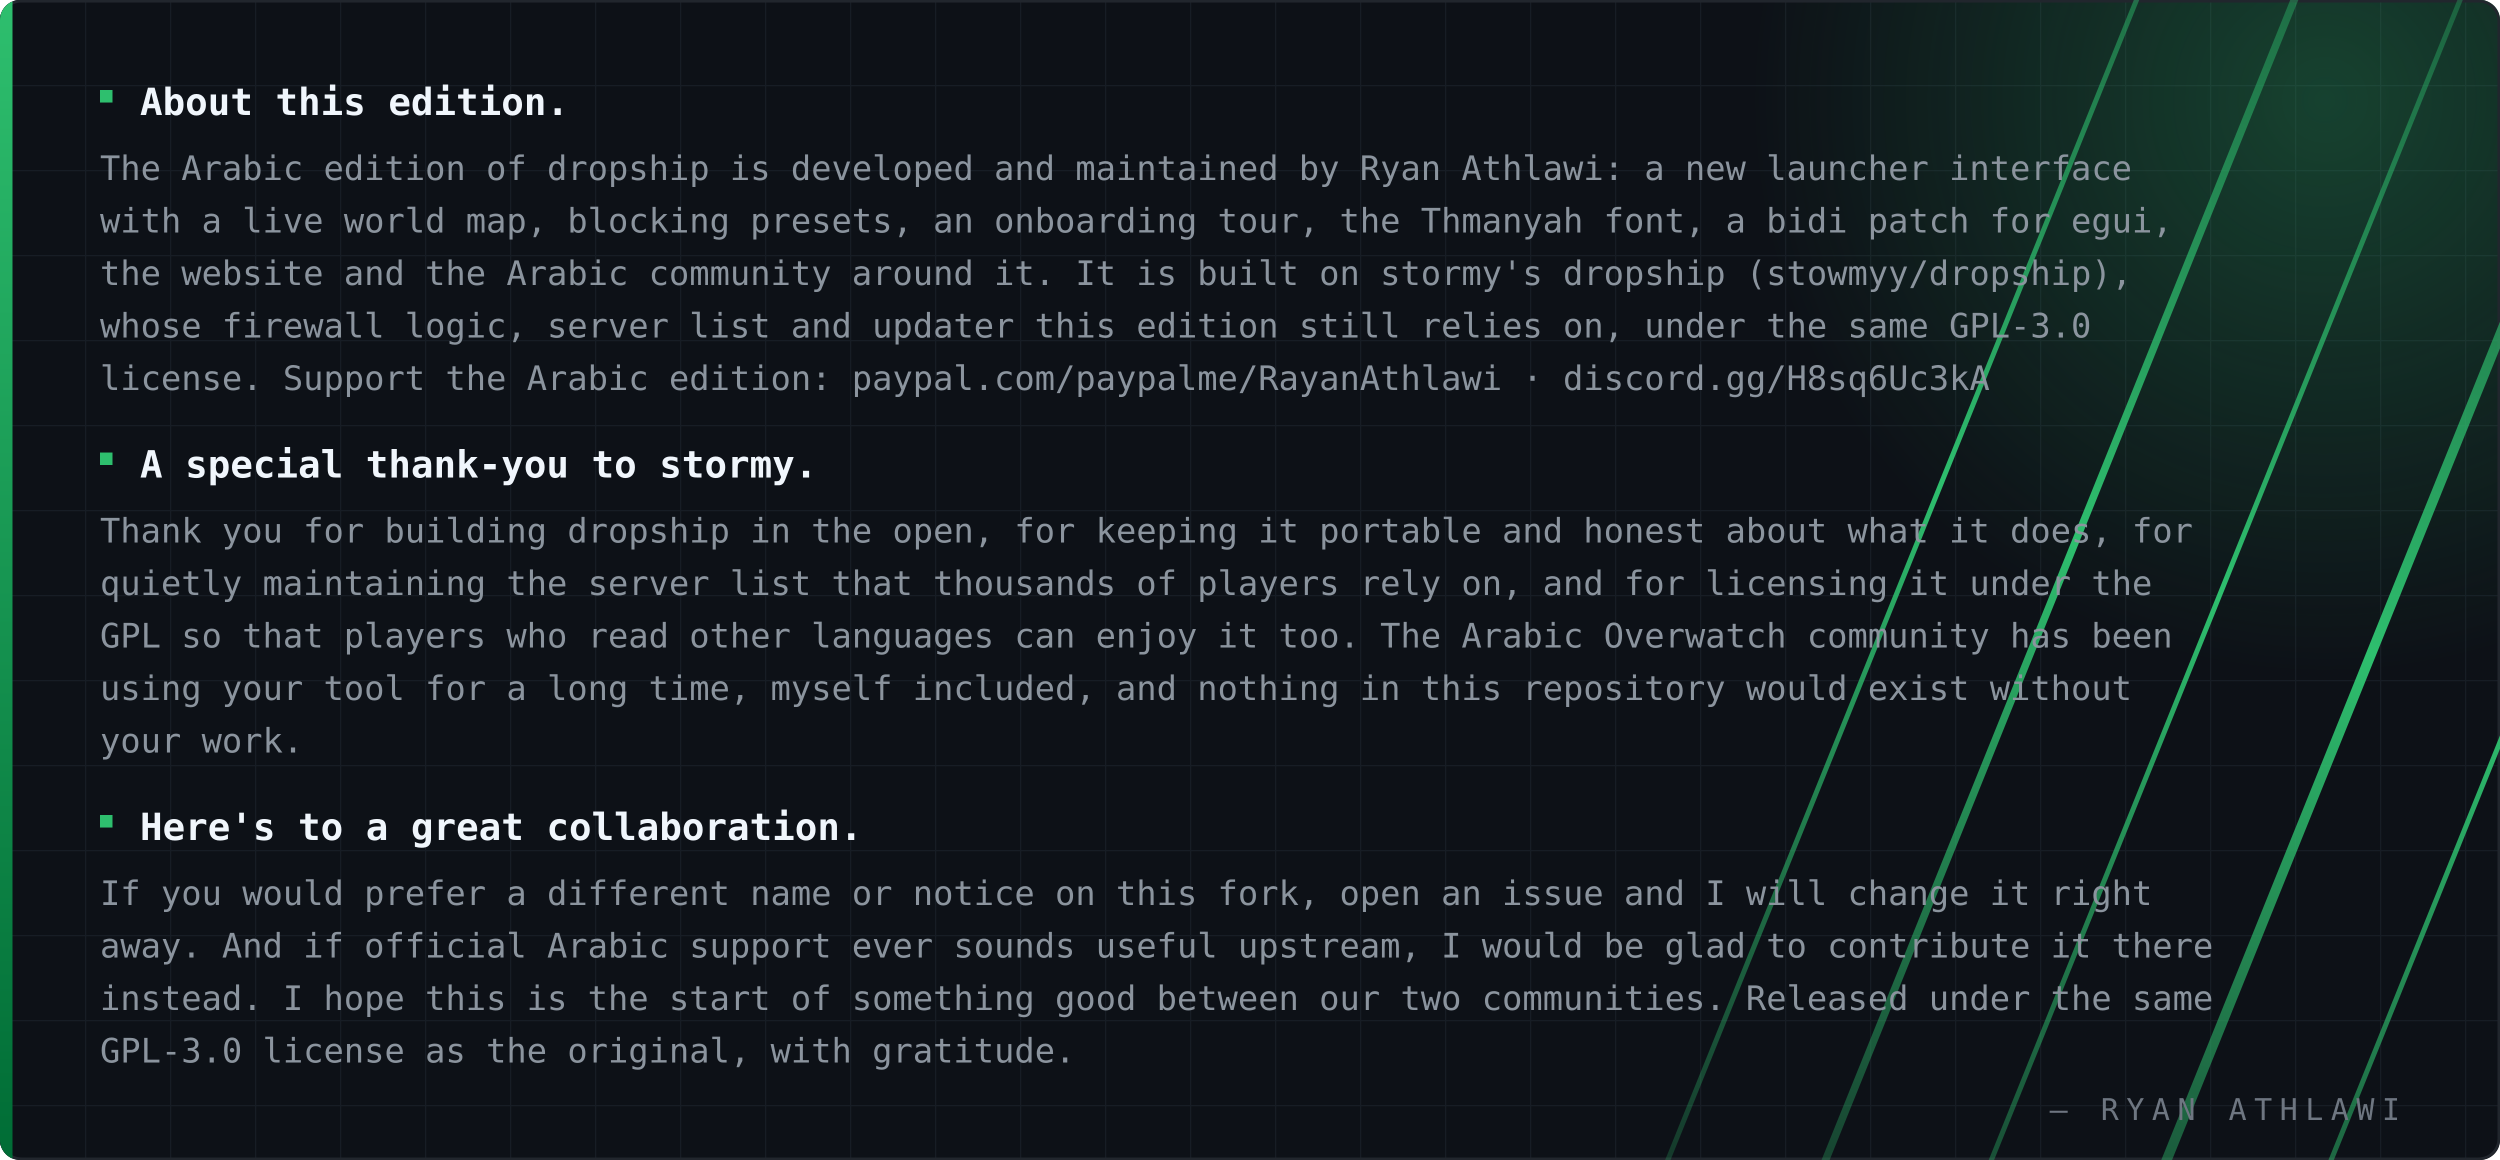
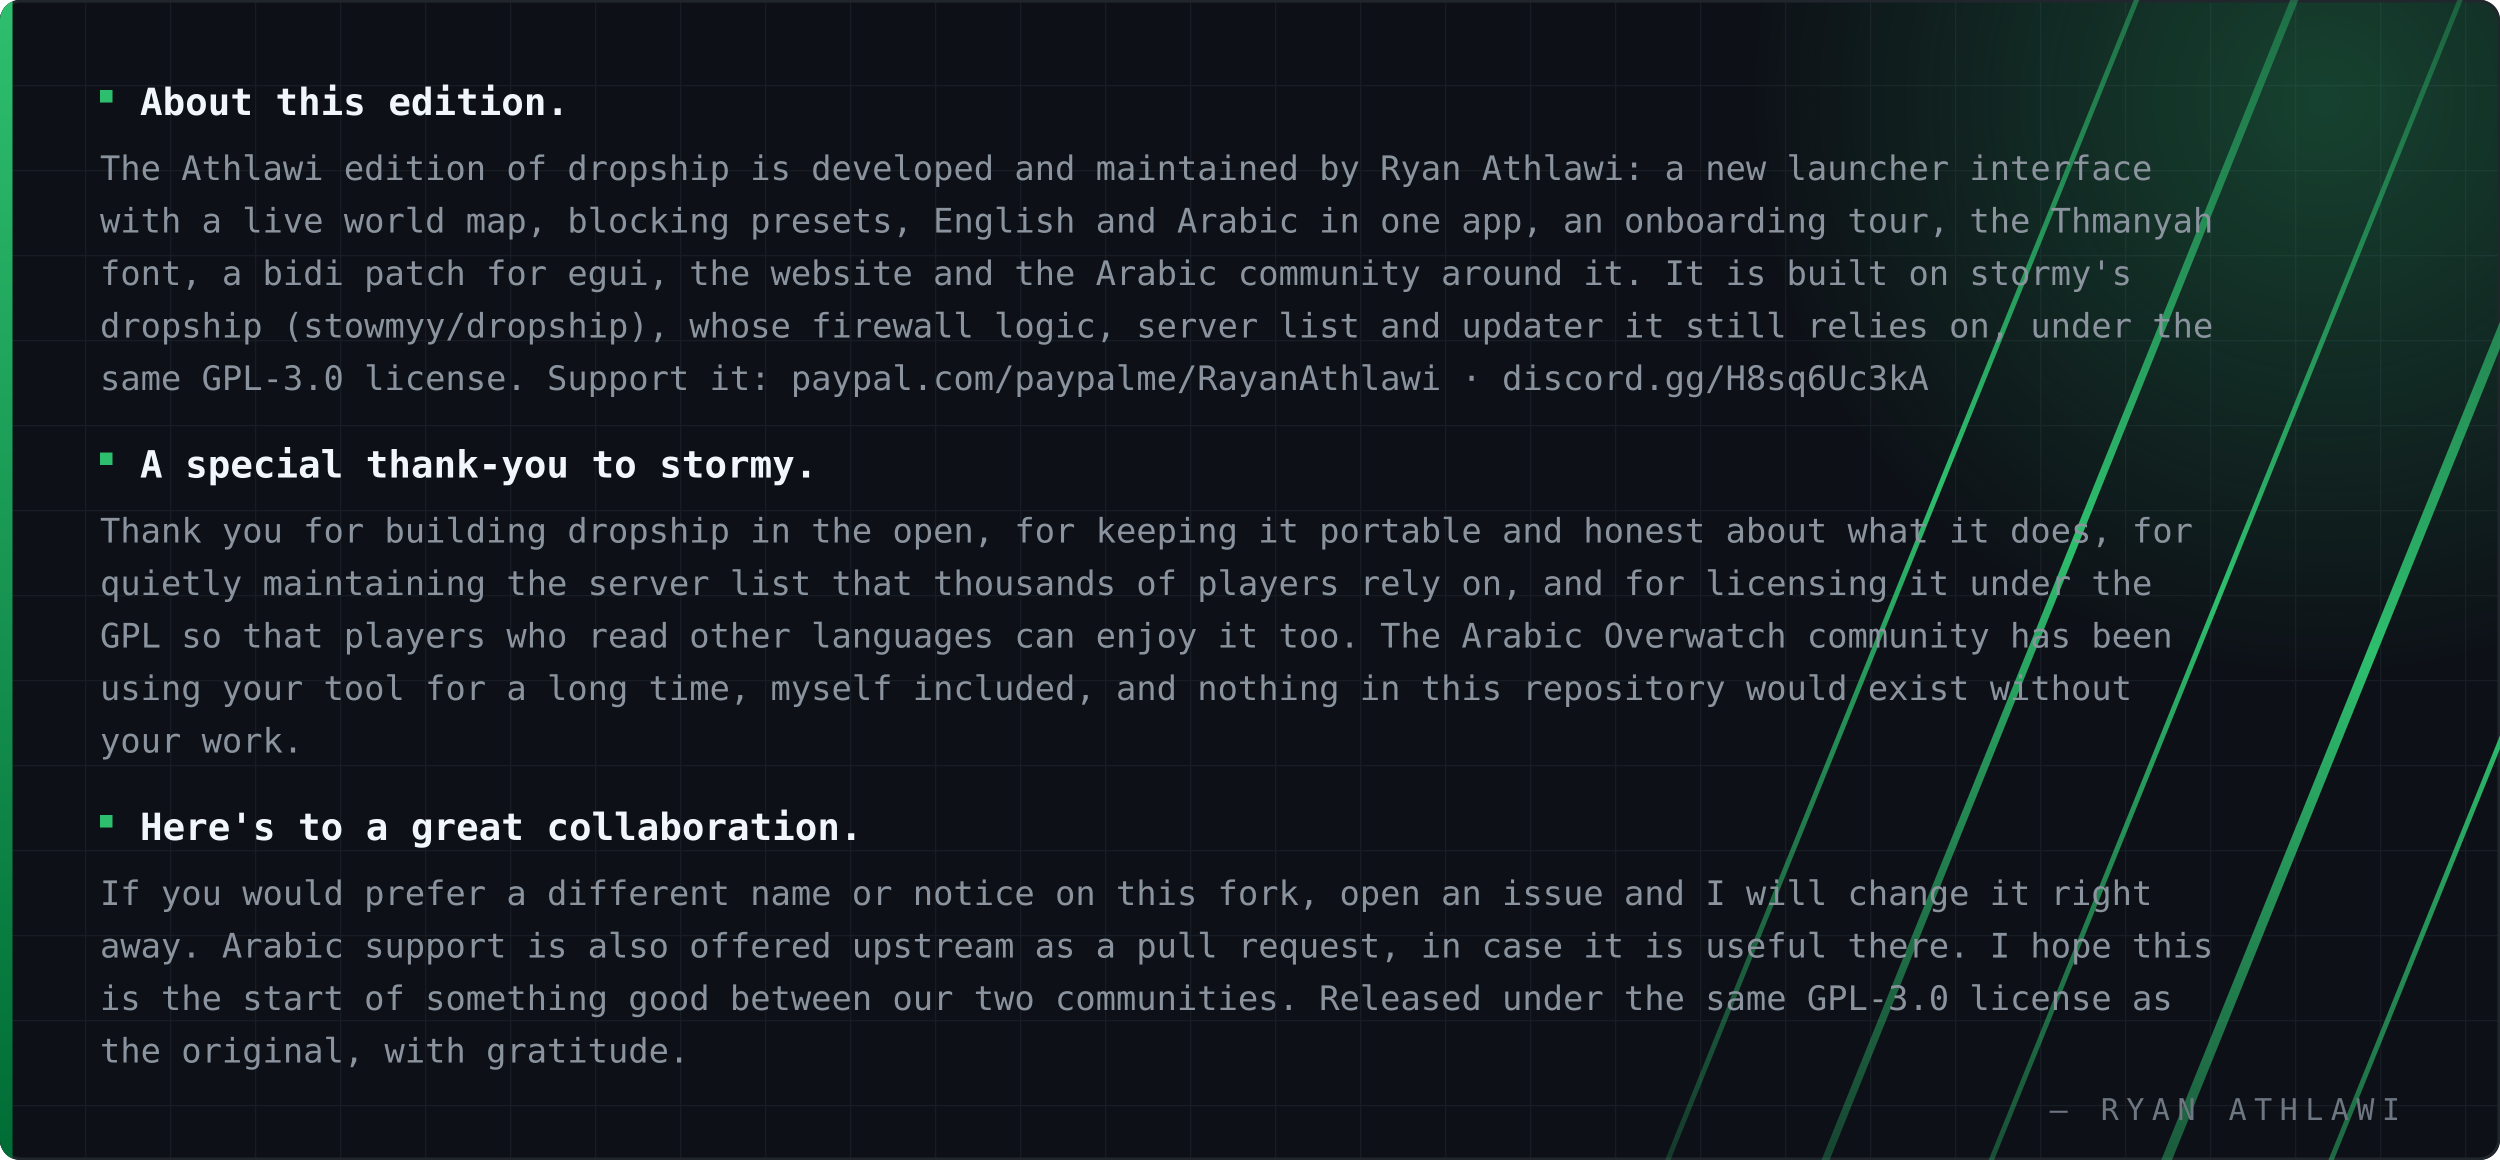
- <svg xmlns="http://www.w3.org/2000/svg" viewBox="0 0 1000 464" width="1000" height="464" role="img" aria-label="About this edition. The Arabic edition of dropship is developed and maintained by Ryan Athlawi: a new launcher interface with a live world map, blocking presets, an onboarding tour, the Thmanyah font, a bidi patch for egui, the website and the Arabic community around it. It is built on stormy's dropship (stowmyy/dropship), whose firewall logic, server list and updater this edition still relies on, under the same GPL-3.0 license. Support the Arabic edition: paypal.com/paypalme/RayanAthlawi · discord.gg/H8sq6Uc3kA A special thank-you to stormy. Thank you for building dropship in the open, for keeping it portable and honest about what it does, for quietly maintaining the server list that thousands of players rely on, and for licensing it under the GPL so that players who read other languages can enjoy it too. The Arabic Overwatch community has been using your tool for a long time, myself included, and nothing in this repository would exist without your work. Here's to a great collaboration. If you would prefer a different name or notice on this fork, open an issue and I will change it right away. And if official Arabic support ever sounds useful upstream, I would be glad to contribute it there instead. I hope this is the start of something good between our two communities. Released under the same GPL-3.0 license as the original, with gratitude.">
+ <svg xmlns="http://www.w3.org/2000/svg" viewBox="0 0 1000 464" width="1000" height="464" role="img" aria-label="About this edition. The Athlawi edition of dropship is developed and maintained by Ryan Athlawi: a new launcher interface with a live world map, blocking presets, English and Arabic in one app, an onboarding tour, the Thmanyah font, a bidi patch for egui, the website and the Arabic community around it. It is built on stormy's dropship (stowmyy/dropship), whose firewall logic, server list and updater it still relies on, under the same GPL-3.0 license. Support it: paypal.com/paypalme/RayanAthlawi · discord.gg/H8sq6Uc3kA A special thank-you to stormy. Thank you for building dropship in the open, for keeping it portable and honest about what it does, for quietly maintaining the server list that thousands of players rely on, and for licensing it under the GPL so that players who read other languages can enjoy it too. The Arabic Overwatch community has been using your tool for a long time, myself included, and nothing in this repository would exist without your work. Here's to a great collaboration. If you would prefer a different name or notice on this fork, open an issue and I will change it right away. Arabic support is also offered upstream as a pull request, in case it is useful there. I hope this is the start of something good between our two communities. Released under the same GPL-3.0 license as the original, with gratitude. — RYAN ATHLAWI">
  <defs>
    <pattern id="g" width="34" height="34" patternUnits="userSpaceOnUse">
      <path d="M34 0H0V34" fill="none" stroke="#171d25" stroke-width="1" />
    </pattern>
    <linearGradient id="bar" x1="0" y1="0" x2="0" y2="1">
      <stop offset="0%" stop-color="#2ebf6e" />
      <stop offset="100%" stop-color="#006c35" />
    </linearGradient>
    <linearGradient id="streak" x1="0" y1="0" x2="0" y2="1">
      <stop offset="0%" stop-color="#2ebf6e" stop-opacity="0" />
      <stop offset="50%" stop-color="#2ebf6e" stop-opacity="1" />
      <stop offset="100%" stop-color="#2ebf6e" stop-opacity="0" />
    </linearGradient>
    <radialGradient id="glow" cx="50%" cy="50%" r="50%">
      <stop offset="0%" stop-color="#2ebf6e" stop-opacity="0.28" />
      <stop offset="100%" stop-color="#2ebf6e" stop-opacity="0" />
    </radialGradient>
    <linearGradient id="rule" x1="0" y1="0" x2="1" y2="0">
      <stop offset="0%" stop-color="#2ebf6e" stop-opacity="1" />
      <stop offset="100%" stop-color="#2ebf6e" stop-opacity="0" />
    </linearGradient>
    <clipPath id="frame">
      <rect width="1000" height="464" rx="8" />
    </clipPath>
  </defs>
  <style>.f{font-family:'Segoe UI',Roboto,Helvetica,Arial,sans-serif}
.m{font-family:'JetBrains Mono','Cascadia Mono',Consolas,'DejaVu Sans Mono',monospace}
.st{animation:sh 7s ease-in-out infinite}.st2{animation-delay:.9s}.st3{animation-delay:1.8s}.st4{animation-delay:2.7s}.st5{animation-delay:3.6s}
@keyframes sh{0%,100%{opacity:.12}50%{opacity:.5}}
@keyframes rise{from{opacity:0;transform:translateY(7px)}to{opacity:1;transform:none}}
@keyframes pulse{0%,100%{opacity:.35}50%{opacity:1}}
.rw{animation:rise .55s ease-out backwards}</style>
  <g clip-path="url(#frame)">
    <rect width="1000" height="464" fill="#0d1117" />
    <rect width="1000" height="464" fill="url(#g)" />
    <circle cx="930" cy="40" r="230" fill="url(#glow)" />
    <rect x=".5" y=".5" width="999" height="463" rx="8" fill="none" stroke="#21262d" />
    <rect width="5" height="464" fill="url(#bar)" />
    <g transform="rotate(22 900 232.0)">
      <rect class="st " x="770" y="-140" width="2" height="764" fill="url(#streak)" />
      <rect class="st st2" x="828" y="-140" width="3" height="764" fill="url(#streak)" />
      <rect class="st st3" x="890" y="-140" width="2" height="764" fill="url(#streak)" />
      <rect class="st st4" x="954" y="-140" width="4" height="764" fill="url(#streak)" />
      <rect class="st st5" x="1016" y="-140" width="2" height="764" fill="url(#streak)" />
    </g>
    <g class="rw" style="animation-delay:0.00s">
      <rect x="40" y="36" width="5" height="5" fill="#2ebf6e" />
      <text class="m" x="56" y="46" font-size="15" font-weight="700" fill="#f0f6fc">About this edition.</text>
    </g>
-     <text class="m" x="40" y="72" font-size="13.5" fill="#8b949e">The Arabic edition of dropship is developed and maintained by Ryan Athlawi: a new launcher interface</text>
-     <text class="m" x="40" y="93" font-size="13.5" fill="#8b949e">with a live world map, blocking presets, an onboarding tour, the Thmanyah font, a bidi patch for egui,</text>
-     <text class="m" x="40" y="114" font-size="13.5" fill="#8b949e">the website and the Arabic community around it. It is built on stormy's dropship (stowmyy/dropship),</text>
-     <text class="m" x="40" y="135" font-size="13.5" fill="#8b949e">whose firewall logic, server list and updater this edition still relies on, under the same GPL-3.0</text>
-     <text class="m" x="40" y="156" font-size="13.5" fill="#8b949e">license. Support the Arabic edition: paypal.com/paypalme/RayanAthlawi · discord.gg/H8sq6Uc3kA</text>
+     <text class="m" x="40" y="72" font-size="13.5" fill="#8b949e">The Athlawi edition of dropship is developed and maintained by Ryan Athlawi: a new launcher interface</text>
+     <text class="m" x="40" y="93" font-size="13.5" fill="#8b949e">with a live world map, blocking presets, English and Arabic in one app, an onboarding tour, the Thmanyah</text>
+     <text class="m" x="40" y="114" font-size="13.5" fill="#8b949e">font, a bidi patch for egui, the website and the Arabic community around it. It is built on stormy's</text>
+     <text class="m" x="40" y="135" font-size="13.5" fill="#8b949e">dropship (stowmyy/dropship), whose firewall logic, server list and updater it still relies on, under the</text>
+     <text class="m" x="40" y="156" font-size="13.5" fill="#8b949e">same GPL-3.0 license. Support it: paypal.com/paypalme/RayanAthlawi · discord.gg/H8sq6Uc3kA</text>
    <g class="rw" style="animation-delay:0.18s">
      <rect x="40" y="181" width="5" height="5" fill="#2ebf6e" />
      <text class="m" x="56" y="191" font-size="15" font-weight="700" fill="#f0f6fc">A special thank-you to stormy.</text>
    </g>
    <text class="m" x="40" y="217" font-size="13.5" fill="#8b949e">Thank you for building dropship in the open, for keeping it portable and honest about what it does, for</text>
    <text class="m" x="40" y="238" font-size="13.5" fill="#8b949e">quietly maintaining the server list that thousands of players rely on, and for licensing it under the</text>
    <text class="m" x="40" y="259" font-size="13.5" fill="#8b949e">GPL so that players who read other languages can enjoy it too. The Arabic Overwatch community has been</text>
    <text class="m" x="40" y="280" font-size="13.5" fill="#8b949e">using your tool for a long time, myself included, and nothing in this repository would exist without</text>
    <text class="m" x="40" y="301" font-size="13.5" fill="#8b949e">your work.</text>
    <g class="rw" style="animation-delay:0.36s">
      <rect x="40" y="326" width="5" height="5" fill="#2ebf6e" />
      <text class="m" x="56" y="336" font-size="15" font-weight="700" fill="#f0f6fc">Here's to a great collaboration.</text>
    </g>
    <text class="m" x="40" y="362" font-size="13.5" fill="#8b949e">If you would prefer a different name or notice on this fork, open an issue and I will change it right</text>
-     <text class="m" x="40" y="383" font-size="13.5" fill="#8b949e">away. And if official Arabic support ever sounds useful upstream, I would be glad to contribute it there</text>
-     <text class="m" x="40" y="404" font-size="13.5" fill="#8b949e">instead. I hope this is the start of something good between our two communities. Released under the same</text>
-     <text class="m" x="40" y="425" font-size="13.5" fill="#8b949e">GPL-3.0 license as the original, with gratitude.</text>
+     <text class="m" x="40" y="383" font-size="13.5" fill="#8b949e">away. Arabic support is also offered upstream as a pull request, in case it is useful there. I hope this</text>
+     <text class="m" x="40" y="404" font-size="13.5" fill="#8b949e">is the start of something good between our two communities. Released under the same GPL-3.0 license as</text>
+     <text class="m" x="40" y="425" font-size="13.5" fill="#8b949e">the original, with gratitude.</text>
    <text class="m" x="960" y="448" font-size="12" letter-spacing="3" fill="#6e7681" text-anchor="end">— RYAN ATHLAWI</text>
  </g>
</svg>
